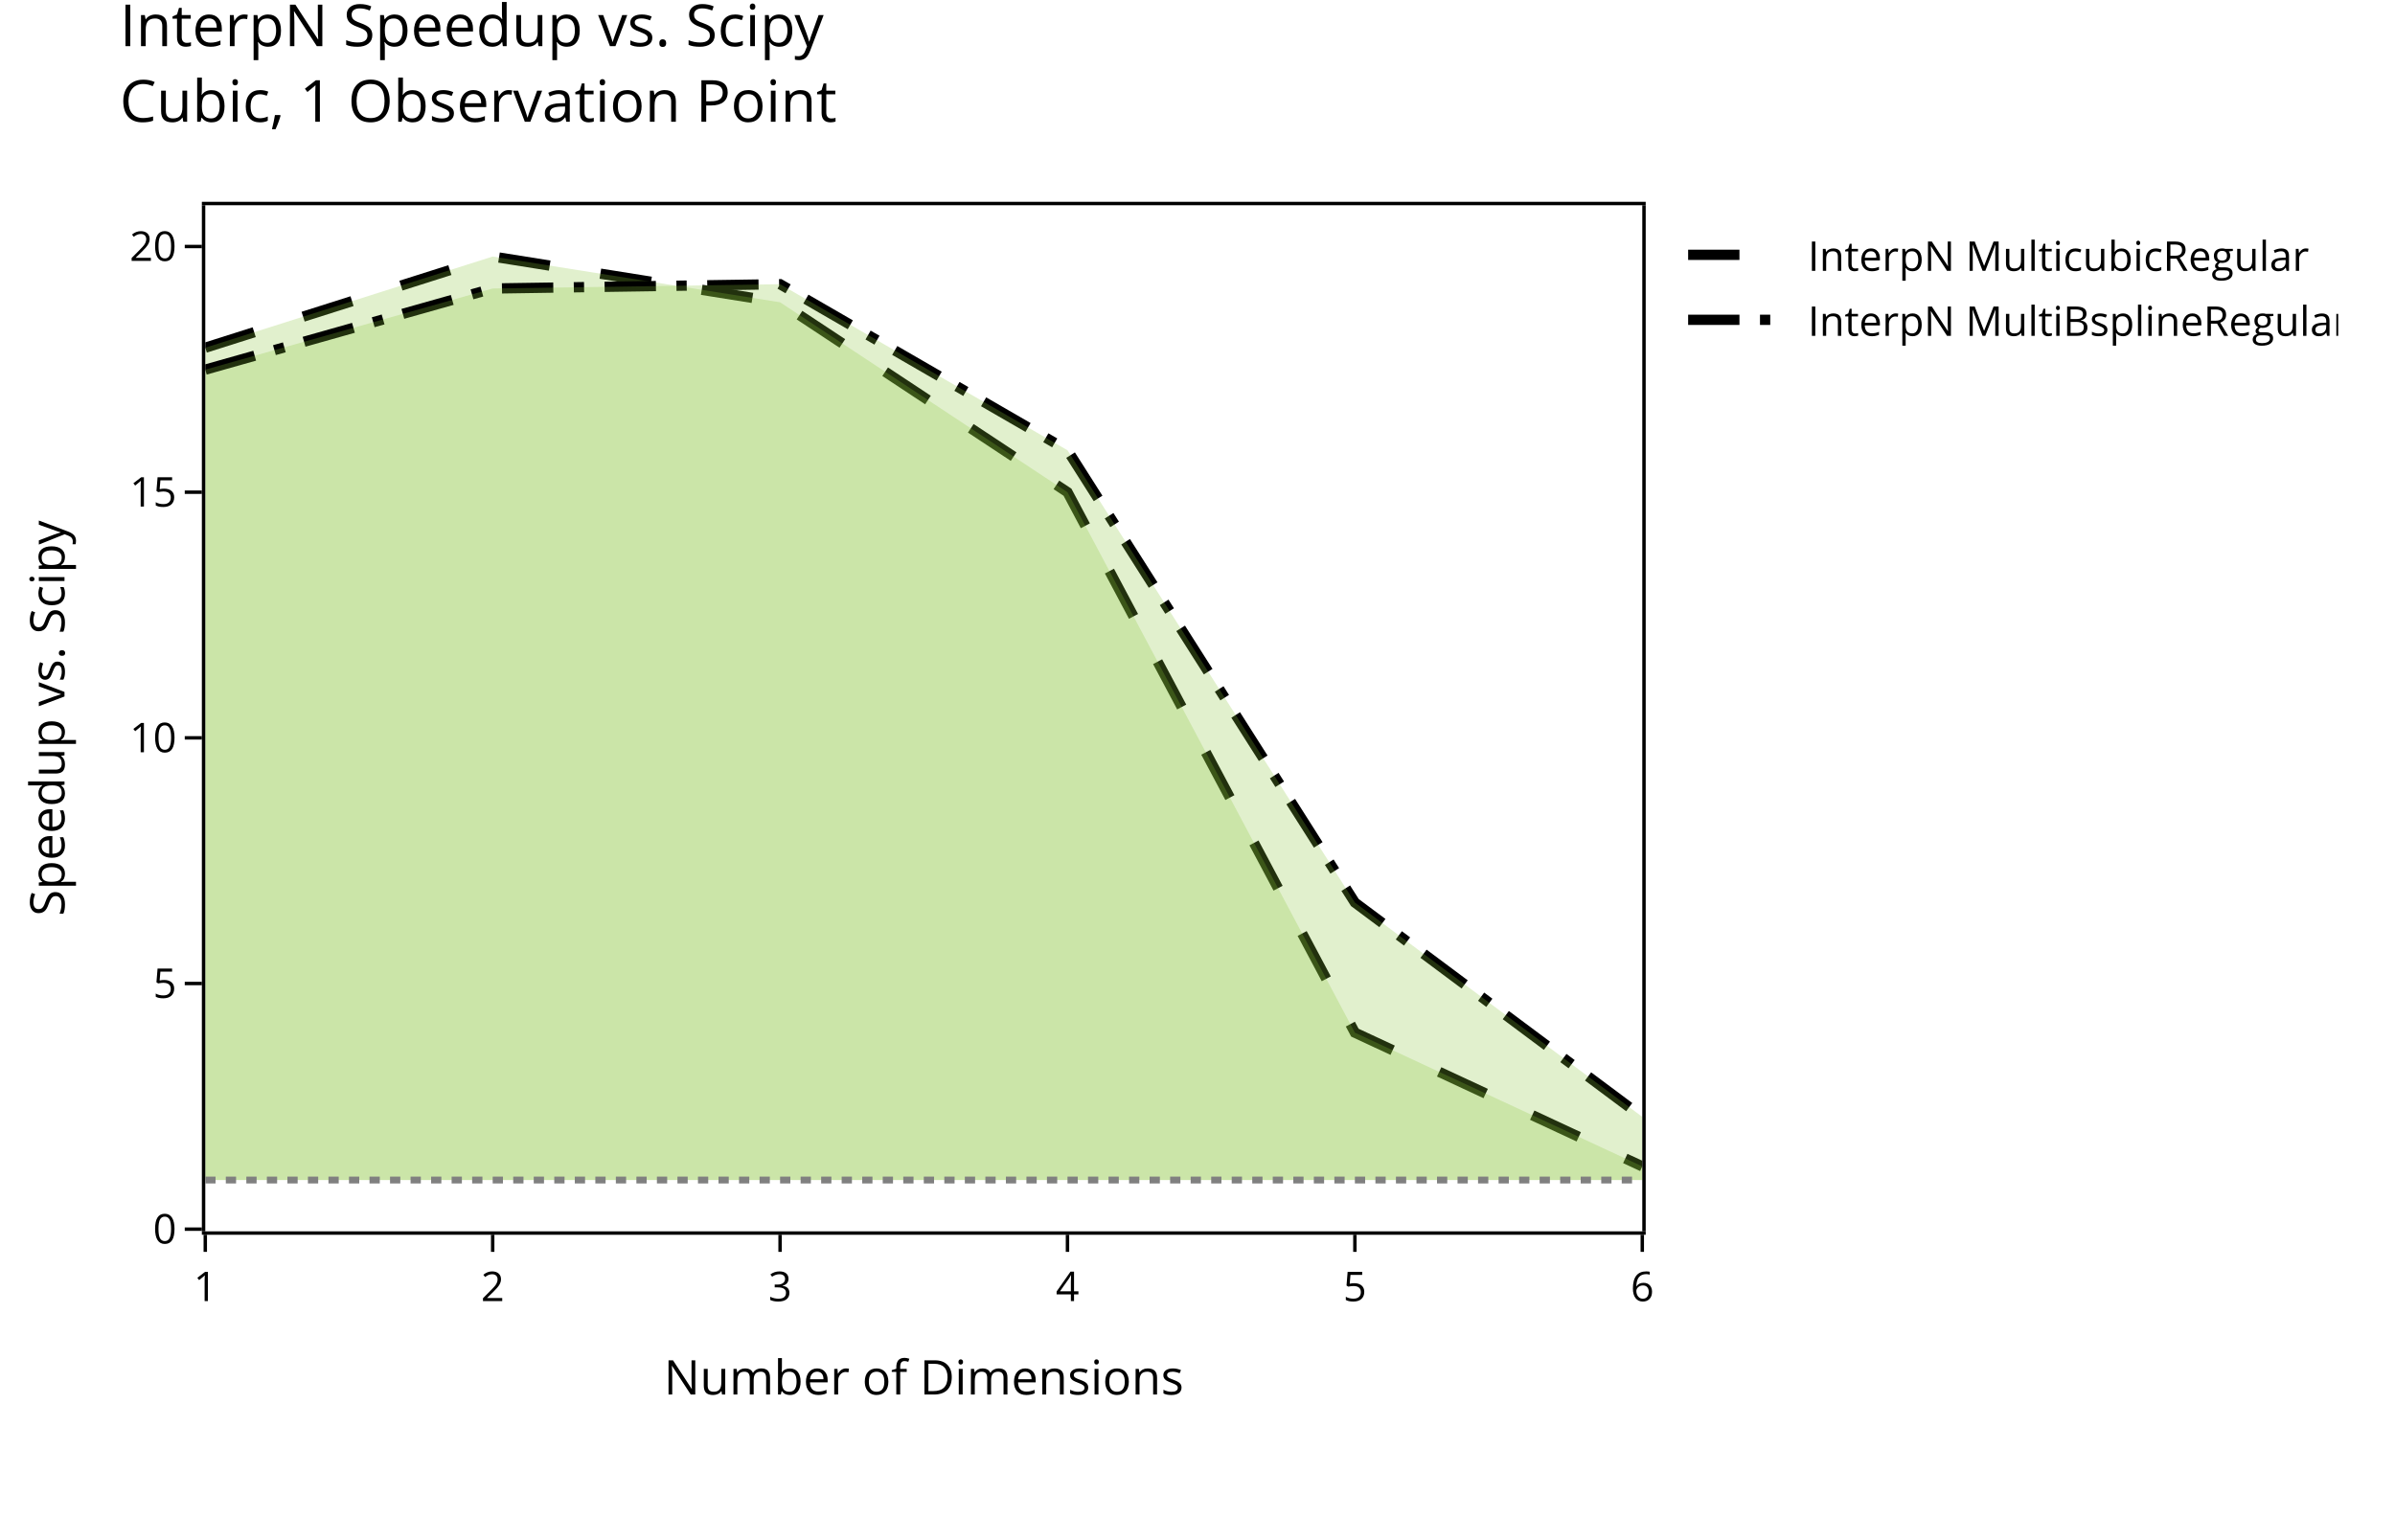
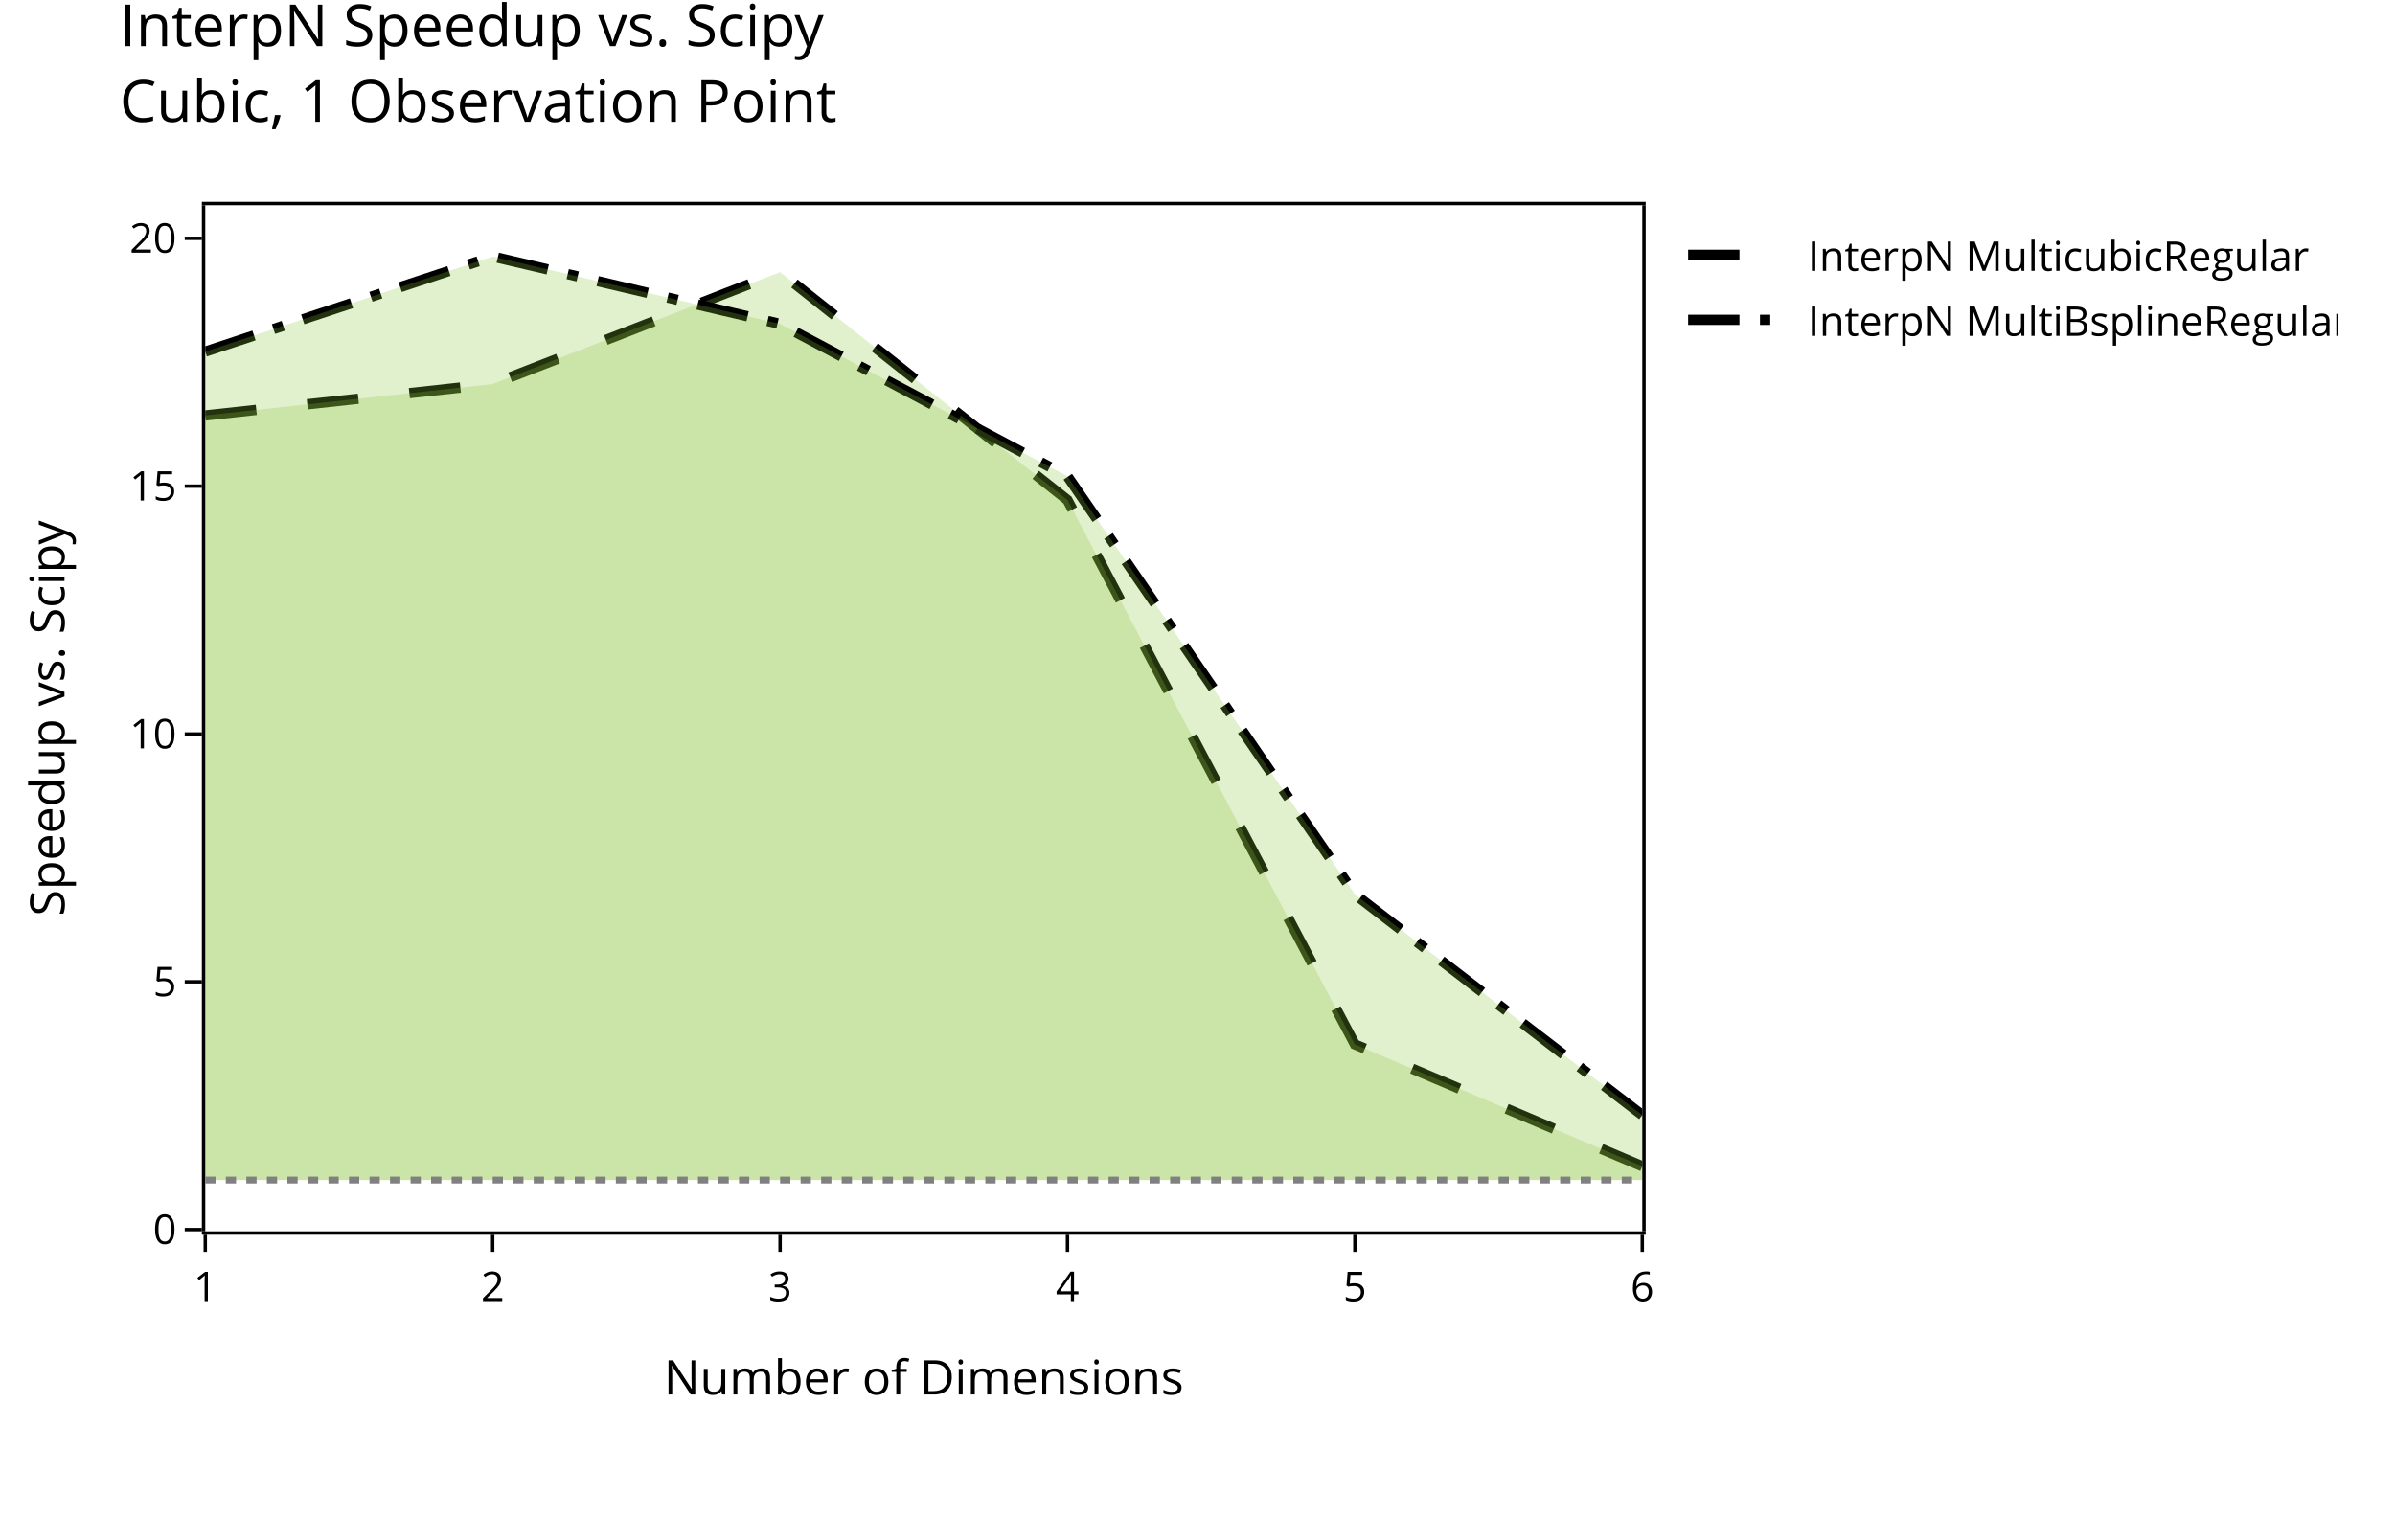
<svg xmlns="http://www.w3.org/2000/svg" class="main-svg" width="700" height="450" style="" viewBox="0 0 700 450">
  <rect x="0" y="0" width="700" height="450" style="fill: rgb(0, 0, 0); fill-opacity: 0;" />
-   <defs id="defs-3be21a">
+   <defs id="defs-00d03a">
    <g class="clips">
-       <clipPath id="clip3be21axyplot" class="plotclip">
+       <clipPath id="clip00d03axyplot" class="plotclip">
        <rect width="420" height="300" />
      </clipPath>
-       <clipPath class="axesclip" id="clip3be21ax">
+       <clipPath class="axesclip" id="clip00d03ax">
        <rect x="60" y="0" width="420" height="450" />
      </clipPath>
-       <clipPath class="axesclip" id="clip3be21ay">
+       <clipPath class="axesclip" id="clip00d03ay">
        <rect x="0" y="60" width="700" height="300" />
      </clipPath>
-       <clipPath class="axesclip" id="clip3be21axy">
+       <clipPath class="axesclip" id="clip00d03axy">
        <rect x="60" y="60" width="420" height="300" />
      </clipPath>
    </g>
    <g class="gradients" />
    <g class="patterns" />
  </defs>
  <g class="bglayer">
    <rect class="bg" x="60" y="60" width="420" height="300" style="fill: rgb(0, 0, 0); fill-opacity: 0; stroke-width: 0;" />
  </g>
  <g class="layer-below">
    <g class="imagelayer" />
    <g class="shapelayer" />
  </g>
  <g class="cartesianlayer">
    <g class="subplot xy">
      <g class="layer-subplot">
        <g class="shapelayer" />
        <g class="imagelayer" />
      </g>
      <g class="minor-gridlayer">
        <g class="x" />
        <g class="y" />
      </g>
      <g class="gridlayer">
        <g class="x" />
        <g class="y" />
      </g>
      <g class="zerolinelayer" />
      <g class="layer-between">
        <g class="shapelayer" />
        <g class="imagelayer" />
      </g>
      <path class="xlines-below" />
      <path class="ylines-below" />
      <g class="overlines-below" />
      <g class="xaxislayer-below" />
      <g class="yaxislayer-below" />
      <g class="overaxes-below" />
      <g class="overplot">
-         <g class="xy" transform="translate(60,60)" clip-path="url(#clip3be21axyplot)">
+         <g class="xy" transform="translate(60,60)" clip-path="url(#clip00d03axyplot)">
          <g class="scatterlayer mlayer">
-             <g class="trace scatter traced82d2c" style="stroke-miterlimit: 2; opacity: 1;">
+             <g class="trace scatter tracef3e19d" style="stroke-miterlimit: 2; opacity: 1;">
              <g class="fills" />
              <g class="errorbars" />
              <g class="lines">
-                 <path class="js-line" d="M0,41.66L84,15L168,28.38L252,83.9L336,241.91L420,281.01" style="vector-effect: none; fill: none; stroke: rgb(0, 0, 0); stroke-opacity: 1; stroke-dasharray: 15px, 15px; stroke-width: 3px; opacity: 1;" />
-               </g>
-               <g class="points" />
-               <g class="text" />
-             </g>
-             <g class="trace scatter trace5799e8" style="stroke-miterlimit: 2; opacity: 1;">
+                 <path class="js-line" d="M0,61.46L84,52.28L168,19.56L252,86.19L336,245.34L420,280.97" style="vector-effect: none; fill: none; stroke: rgb(0, 0, 0); stroke-opacity: 1; stroke-dasharray: 15px, 15px; stroke-width: 3px; opacity: 1;" />
+               </g>
+               <g class="points" />
+               <g class="text" />
+             </g>
+             <g class="trace scatter trace2cfef7" style="stroke-miterlimit: 2; opacity: 1;">
              <g class="fills">
                <g>
-                   <path class="js-fill" d="M0,41.66L84,15L168,28.38L252,83.9L336,241.91L420,281.01L420,285L0,285Z" style="fill: rgb(139, 196, 59); fill-opacity: 0.25; stroke-width: 0;" />
+                   <path class="js-fill" d="M0,61.46L84,52.28L168,19.56L252,86.19L336,245.34L420,280.97L420,285L0,285Z" style="fill: rgb(139, 196, 59); fill-opacity: 0.25; stroke-width: 0;" />
                </g>
              </g>
              <g class="errorbars" />
              <g class="lines">
-                 <path class="js-line" d="M0,41.66L84,15L168,28.38L252,83.9L336,241.91L420,281.01L420,285L0,285" style="vector-effect: none; fill: none; stroke: rgb(239, 85, 59); stroke-opacity: 1; stroke-width: 0px; opacity: 1;" />
-               </g>
-               <g class="points" />
-               <g class="text" />
-             </g>
-             <g class="trace scatter trace688255" style="stroke-miterlimit: 2; opacity: 1;">
+                 <path class="js-line" d="M0,61.46L84,52.28L168,19.56L252,86.19L336,245.34L420,280.97L420,285L0,285" style="vector-effect: none; fill: none; stroke: rgb(239, 85, 59); stroke-opacity: 1; stroke-width: 0px; opacity: 1;" />
+               </g>
+               <g class="points" />
+               <g class="text" />
+             </g>
+             <g class="trace scatter trace1adbe0" style="stroke-miterlimit: 2; opacity: 1;">
              <g class="fills" />
              <g class="errorbars" />
              <g class="lines">
-                 <path class="js-line" d="M0,48.07L84,24.35L168,23.09L252,71.64L336,203.87L420,266.53" style="vector-effect: none; fill: none; stroke: rgb(0, 0, 0); stroke-opacity: 1; stroke-dasharray: 15px, 6px, 3px, 6px; stroke-width: 3px; opacity: 1;" />
-               </g>
-               <g class="points" />
-               <g class="text" />
-             </g>
-             <g class="trace scatter trace702b0d" style="stroke-miterlimit: 2; opacity: 1;">
+                 <path class="js-line" d="M0,42.79L84,15L168,34.7L252,79.25L336,201.48L420,266.01" style="vector-effect: none; fill: none; stroke: rgb(0, 0, 0); stroke-opacity: 1; stroke-dasharray: 15px, 6px, 3px, 6px; stroke-width: 3px; opacity: 1;" />
+               </g>
+               <g class="points" />
+               <g class="text" />
+             </g>
+             <g class="trace scatter traceb5b563" style="stroke-miterlimit: 2; opacity: 1;">
              <g class="fills">
                <g>
-                   <path class="js-fill" d="M0,48.07L84,24.35L168,23.09L252,71.64L336,203.87L420,266.53L420,285L0,285Z" style="fill: rgb(139, 196, 59); fill-opacity: 0.25; stroke-width: 0;" />
+                   <path class="js-fill" d="M0,42.79L84,15L168,34.7L252,79.25L336,201.48L420,266.01L420,285L0,285Z" style="fill: rgb(139, 196, 59); fill-opacity: 0.25; stroke-width: 0;" />
                </g>
              </g>
              <g class="errorbars" />
              <g class="lines">
-                 <path class="js-line" d="M0,48.07L84,24.35L168,23.09L252,71.64L336,203.87L420,266.53L420,285L0,285" style="vector-effect: none; fill: none; stroke: rgb(171, 99, 250); stroke-opacity: 1; stroke-width: 0px; opacity: 1;" />
+                 <path class="js-line" d="M0,42.79L84,15L168,34.7L252,79.25L336,201.48L420,266.01L420,285L0,285" style="vector-effect: none; fill: none; stroke: rgb(171, 99, 250); stroke-opacity: 1; stroke-width: 0px; opacity: 1;" />
              </g>
              <g class="points" />
              <g class="text" />
            </g>
          </g>
        </g>
      </g>
      <path class="xlines-above crisp" d="M59,360.5H481M59,59.5H481" style="fill: none; stroke-width: 1px; stroke: rgb(0, 0, 0); stroke-opacity: 1;" />
      <path class="ylines-above crisp" d="M59.5,60V360M480.5,60V360" style="fill: none; stroke-width: 1px; stroke: rgb(0, 0, 0); stroke-opacity: 1;" />
      <g class="overlines-above" />
      <g class="xaxislayer-above">
        <path class="xtick ticks crisp" d="M0,361v5" transform="translate(60,0)" style="stroke: rgb(0, 0, 0); stroke-opacity: 1; stroke-width: 1px;" />
        <path class="xtick ticks crisp" d="M0,361v5" transform="translate(144,0)" style="stroke: rgb(0, 0, 0); stroke-opacity: 1; stroke-width: 1px;" />
        <path class="xtick ticks crisp" d="M0,361v5" transform="translate(228,0)" style="stroke: rgb(0, 0, 0); stroke-opacity: 1; stroke-width: 1px;" />
        <path class="xtick ticks crisp" d="M0,361v5" transform="translate(312,0)" style="stroke: rgb(0, 0, 0); stroke-opacity: 1; stroke-width: 1px;" />
        <path class="xtick ticks crisp" d="M0,361v5" transform="translate(396,0)" style="stroke: rgb(0, 0, 0); stroke-opacity: 1; stroke-width: 1px;" />
        <path class="xtick ticks crisp" d="M0,361v5" transform="translate(480,0)" style="stroke: rgb(0, 0, 0); stroke-opacity: 1; stroke-width: 1px;" />
        <g class="xtick">
          <text text-anchor="middle" x="0" y="380.4" transform="translate(60,0)" style="font-family: 'Open Sans', verdana, arial, sans-serif; font-size: 12px; fill: rgb(0, 0, 0); fill-opacity: 1; white-space: pre; opacity: 1;">1</text>
        </g>
        <g class="xtick">
          <text text-anchor="middle" x="0" y="380.4" style="font-family: 'Open Sans', verdana, arial, sans-serif; font-size: 12px; fill: rgb(0, 0, 0); fill-opacity: 1; white-space: pre; opacity: 1;" transform="translate(144,0)">2</text>
        </g>
        <g class="xtick">
          <text text-anchor="middle" x="0" y="380.4" style="font-family: 'Open Sans', verdana, arial, sans-serif; font-size: 12px; fill: rgb(0, 0, 0); fill-opacity: 1; white-space: pre; opacity: 1;" transform="translate(228,0)">3</text>
        </g>
        <g class="xtick">
          <text text-anchor="middle" x="0" y="380.4" style="font-family: 'Open Sans', verdana, arial, sans-serif; font-size: 12px; fill: rgb(0, 0, 0); fill-opacity: 1; white-space: pre; opacity: 1;" transform="translate(312,0)">4</text>
        </g>
        <g class="xtick">
          <text text-anchor="middle" x="0" y="380.4" style="font-family: 'Open Sans', verdana, arial, sans-serif; font-size: 12px; fill: rgb(0, 0, 0); fill-opacity: 1; white-space: pre; opacity: 1;" transform="translate(396,0)">5</text>
        </g>
        <g class="xtick">
          <text text-anchor="middle" x="0" y="380.4" style="font-family: 'Open Sans', verdana, arial, sans-serif; font-size: 12px; fill: rgb(0, 0, 0); fill-opacity: 1; white-space: pre; opacity: 1;" transform="translate(480,0)">6</text>
        </g>
      </g>
      <g class="yaxislayer-above">
-         <path class="ytick ticks crisp" d="M59,0h-5" transform="translate(0,359.36)" style="stroke: rgb(0, 0, 0); stroke-opacity: 1; stroke-width: 1px;" />
-         <path class="ytick ticks crisp" d="M59,0h-5" transform="translate(0,287.54)" style="stroke: rgb(0, 0, 0); stroke-opacity: 1; stroke-width: 1px;" />
-         <path class="ytick ticks crisp" d="M59,0h-5" transform="translate(0,215.72)" style="stroke: rgb(0, 0, 0); stroke-opacity: 1; stroke-width: 1px;" />
-         <path class="ytick ticks crisp" d="M59,0h-5" transform="translate(0,143.9)" style="stroke: rgb(0, 0, 0); stroke-opacity: 1; stroke-width: 1px;" />
-         <path class="ytick ticks crisp" d="M59,0h-5" transform="translate(0,72.07)" style="stroke: rgb(0, 0, 0); stroke-opacity: 1; stroke-width: 1px;" />
-         <g class="ytick">
-           <text text-anchor="end" x="51.6" y="4.2" transform="translate(0,359.36)" style="font-family: 'Open Sans', verdana, arial, sans-serif; font-size: 12px; fill: rgb(0, 0, 0); fill-opacity: 1; white-space: pre; opacity: 1;">0</text>
-         </g>
-         <g class="ytick">
-           <text text-anchor="end" x="51.6" y="4.2" style="font-family: 'Open Sans', verdana, arial, sans-serif; font-size: 12px; fill: rgb(0, 0, 0); fill-opacity: 1; white-space: pre; opacity: 1;" transform="translate(0,287.54)">5</text>
-         </g>
-         <g class="ytick">
-           <text text-anchor="end" x="51.6" y="4.2" style="font-family: 'Open Sans', verdana, arial, sans-serif; font-size: 12px; fill: rgb(0, 0, 0); fill-opacity: 1; white-space: pre; opacity: 1;" transform="translate(0,215.72)">10</text>
-         </g>
-         <g class="ytick">
-           <text text-anchor="end" x="51.6" y="4.2" style="font-family: 'Open Sans', verdana, arial, sans-serif; font-size: 12px; fill: rgb(0, 0, 0); fill-opacity: 1; white-space: pre; opacity: 1;" transform="translate(0,143.9)">15</text>
-         </g>
-         <g class="ytick">
-           <text text-anchor="end" x="51.6" y="4.2" style="font-family: 'Open Sans', verdana, arial, sans-serif; font-size: 12px; fill: rgb(0, 0, 0); fill-opacity: 1; white-space: pre; opacity: 1;" transform="translate(0,72.07)">20</text>
+         <path class="ytick ticks crisp" d="M59,0h-5" transform="translate(0,359.49)" style="stroke: rgb(0, 0, 0); stroke-opacity: 1; stroke-width: 1px;" />
+         <path class="ytick ticks crisp" d="M59,0h-5" transform="translate(0,287.04)" style="stroke: rgb(0, 0, 0); stroke-opacity: 1; stroke-width: 1px;" />
+         <path class="ytick ticks crisp" d="M59,0h-5" transform="translate(0,214.59)" style="stroke: rgb(0, 0, 0); stroke-opacity: 1; stroke-width: 1px;" />
+         <path class="ytick ticks crisp" d="M59,0h-5" transform="translate(0,142.13)" style="stroke: rgb(0, 0, 0); stroke-opacity: 1; stroke-width: 1px;" />
+         <path class="ytick ticks crisp" d="M59,0h-5" transform="translate(0,69.68)" style="stroke: rgb(0, 0, 0); stroke-opacity: 1; stroke-width: 1px;" />
+         <g class="ytick">
+           <text text-anchor="end" x="51.6" y="4.2" transform="translate(0,359.49)" style="font-family: 'Open Sans', verdana, arial, sans-serif; font-size: 12px; fill: rgb(0, 0, 0); fill-opacity: 1; white-space: pre; opacity: 1;">0</text>
+         </g>
+         <g class="ytick">
+           <text text-anchor="end" x="51.6" y="4.2" style="font-family: 'Open Sans', verdana, arial, sans-serif; font-size: 12px; fill: rgb(0, 0, 0); fill-opacity: 1; white-space: pre; opacity: 1;" transform="translate(0,287.04)">5</text>
+         </g>
+         <g class="ytick">
+           <text text-anchor="end" x="51.6" y="4.2" style="font-family: 'Open Sans', verdana, arial, sans-serif; font-size: 12px; fill: rgb(0, 0, 0); fill-opacity: 1; white-space: pre; opacity: 1;" transform="translate(0,214.59)">10</text>
+         </g>
+         <g class="ytick">
+           <text text-anchor="end" x="51.6" y="4.2" style="font-family: 'Open Sans', verdana, arial, sans-serif; font-size: 12px; fill: rgb(0, 0, 0); fill-opacity: 1; white-space: pre; opacity: 1;" transform="translate(0,142.13)">15</text>
+         </g>
+         <g class="ytick">
+           <text text-anchor="end" x="51.6" y="4.2" style="font-family: 'Open Sans', verdana, arial, sans-serif; font-size: 12px; fill: rgb(0, 0, 0); fill-opacity: 1; white-space: pre; opacity: 1;" transform="translate(0,69.68)">20</text>
        </g>
      </g>
      <g class="overaxes-above" />
    </g>
  </g>
  <g class="polarlayer" />
  <g class="smithlayer" />
  <g class="ternarylayer" />
  <g class="geolayer" />
  <g class="funnelarealayer" />
  <g class="pielayer" />
  <g class="iciclelayer" />
  <g class="treemaplayer" />
  <g class="sunburstlayer" />
  <g class="glimages" />
-   <defs id="topdefs-3be21a">
+   <defs id="topdefs-00d03a">
    <g class="clips" />
-     <clipPath id="legend3be21a">
+     <clipPath id="legend00d03a">
      <rect width="195" height="48" x="0" y="0" />
    </clipPath>
  </defs>
  <g class="layer-above">
    <g class="imagelayer" />
    <g class="shapelayer">
-       <g class="shape-group" data-index="0" clip-path="url(#clip3be21ay)">
+       <g class="shape-group" data-index="0" clip-path="url(#clip00d03ay)">
        <path data-index="0" fill-rule="evenodd" d="M60,345L480,345" style="opacity: 1; stroke: rgb(128, 128, 128); stroke-opacity: 1; fill: rgb(0, 0, 0); fill-opacity: 0; stroke-dasharray: 3px, 3px; stroke-width: 2px;" />
      </g>
    </g>
  </g>
  <g class="infolayer">
    <g class="legend" pointer-events="all" transform="translate(488.4,60)">
      <rect class="bg" shape-rendering="crispEdges" width="195" height="48" x="0" y="0" style="stroke: rgb(68, 68, 68); stroke-opacity: 1; fill: rgb(0, 0, 0); fill-opacity: 0; stroke-width: 0px;" />
-       <g class="scrollbox" transform="" clip-path="url(#legend3be21a)">
+       <g class="scrollbox" transform="" clip-path="url(#legend00d03a)">
        <g class="groups">
          <g class="traces" transform="translate(0,14.5)" style="opacity: 1;">
            <text class="legendtext" text-anchor="start" x="40" y="4.68" style="font-family: 'Open Sans', verdana, arial, sans-serif; font-size: 12px; fill: rgb(0, 0, 0); fill-opacity: 1; white-space: pre;">InterpN MulticubicRegular</text>
            <g class="layers" style="opacity: 1;">
              <g class="legendfill" />
              <g class="legendlines">
                <path class="js-line" d="M5,0h30" style="fill: none; stroke: rgb(0, 0, 0); stroke-opacity: 1; stroke-dasharray: 15px, 15px; stroke-width: 3px;" />
              </g>
              <g class="legendsymbols">
                <g class="legendpoints" />
              </g>
            </g>
            <rect class="legendtoggle" x="0" y="-9.5" width="189.406" height="19" style="fill: rgb(0, 0, 0); fill-opacity: 0;" />
          </g>
          <g class="traces" transform="translate(0,33.5)" style="opacity: 1;">
            <text class="legendtext" text-anchor="start" x="40" y="4.68" style="font-family: 'Open Sans', verdana, arial, sans-serif; font-size: 12px; fill: rgb(0, 0, 0); fill-opacity: 1; white-space: pre;">InterpN MultiBsplineRegular</text>
            <g class="layers" style="opacity: 1;">
              <g class="legendfill" />
              <g class="legendlines">
                <path class="js-line" d="M5,0h30" style="fill: none; stroke: rgb(0, 0, 0); stroke-opacity: 1; stroke-dasharray: 15px, 6px, 3px, 6px; stroke-width: 3px;" />
              </g>
              <g class="legendsymbols">
                <g class="legendpoints" />
              </g>
            </g>
            <rect class="legendtoggle" x="0" y="-9.5" width="189.406" height="19" style="fill: rgb(0, 0, 0); fill-opacity: 0;" />
          </g>
        </g>
      </g>
      <rect class="scrollbar" rx="20" ry="3" width="0" height="0" x="0" y="0" style="fill: rgb(128, 139, 164); fill-opacity: 1;" />
    </g>
    <g class="g-gtitle">
      <text class="gtitle" x="35" y="13.5" text-anchor="start" dy="0.7em" style="opacity: 1; font-family: 'Open Sans', verdana, arial, sans-serif; font-size: 17px; fill: rgb(0, 0, 0); fill-opacity: 1; white-space: pre;">
        <tspan class="line" dy="0em" x="35" y="13.5">InterpN Speedup vs. Scipy</tspan>
        <tspan class="line" dy="1.3em" x="35" y="13.5">Cubic, 1 Observation Point</tspan>
      </text>
    </g>
    <g class="g-xtitle">
      <text class="xtitle" x="270" y="407.706" text-anchor="middle" style="opacity: 1; font-family: 'Open Sans', verdana, arial, sans-serif; font-size: 14px; fill: rgb(0, 0, 0); fill-opacity: 1; white-space: pre;">Number of Dimensions</text>
    </g>
    <g class="g-ytitle">
      <text class="ytitle" transform="rotate(-90,18.85,210)" x="18.85" y="210" text-anchor="middle" style="opacity: 1; font-family: 'Open Sans', verdana, arial, sans-serif; font-size: 14px; fill: rgb(0, 0, 0); fill-opacity: 1; white-space: pre;">Speedup vs. Scipy</text>
    </g>
  </g>
</svg>
